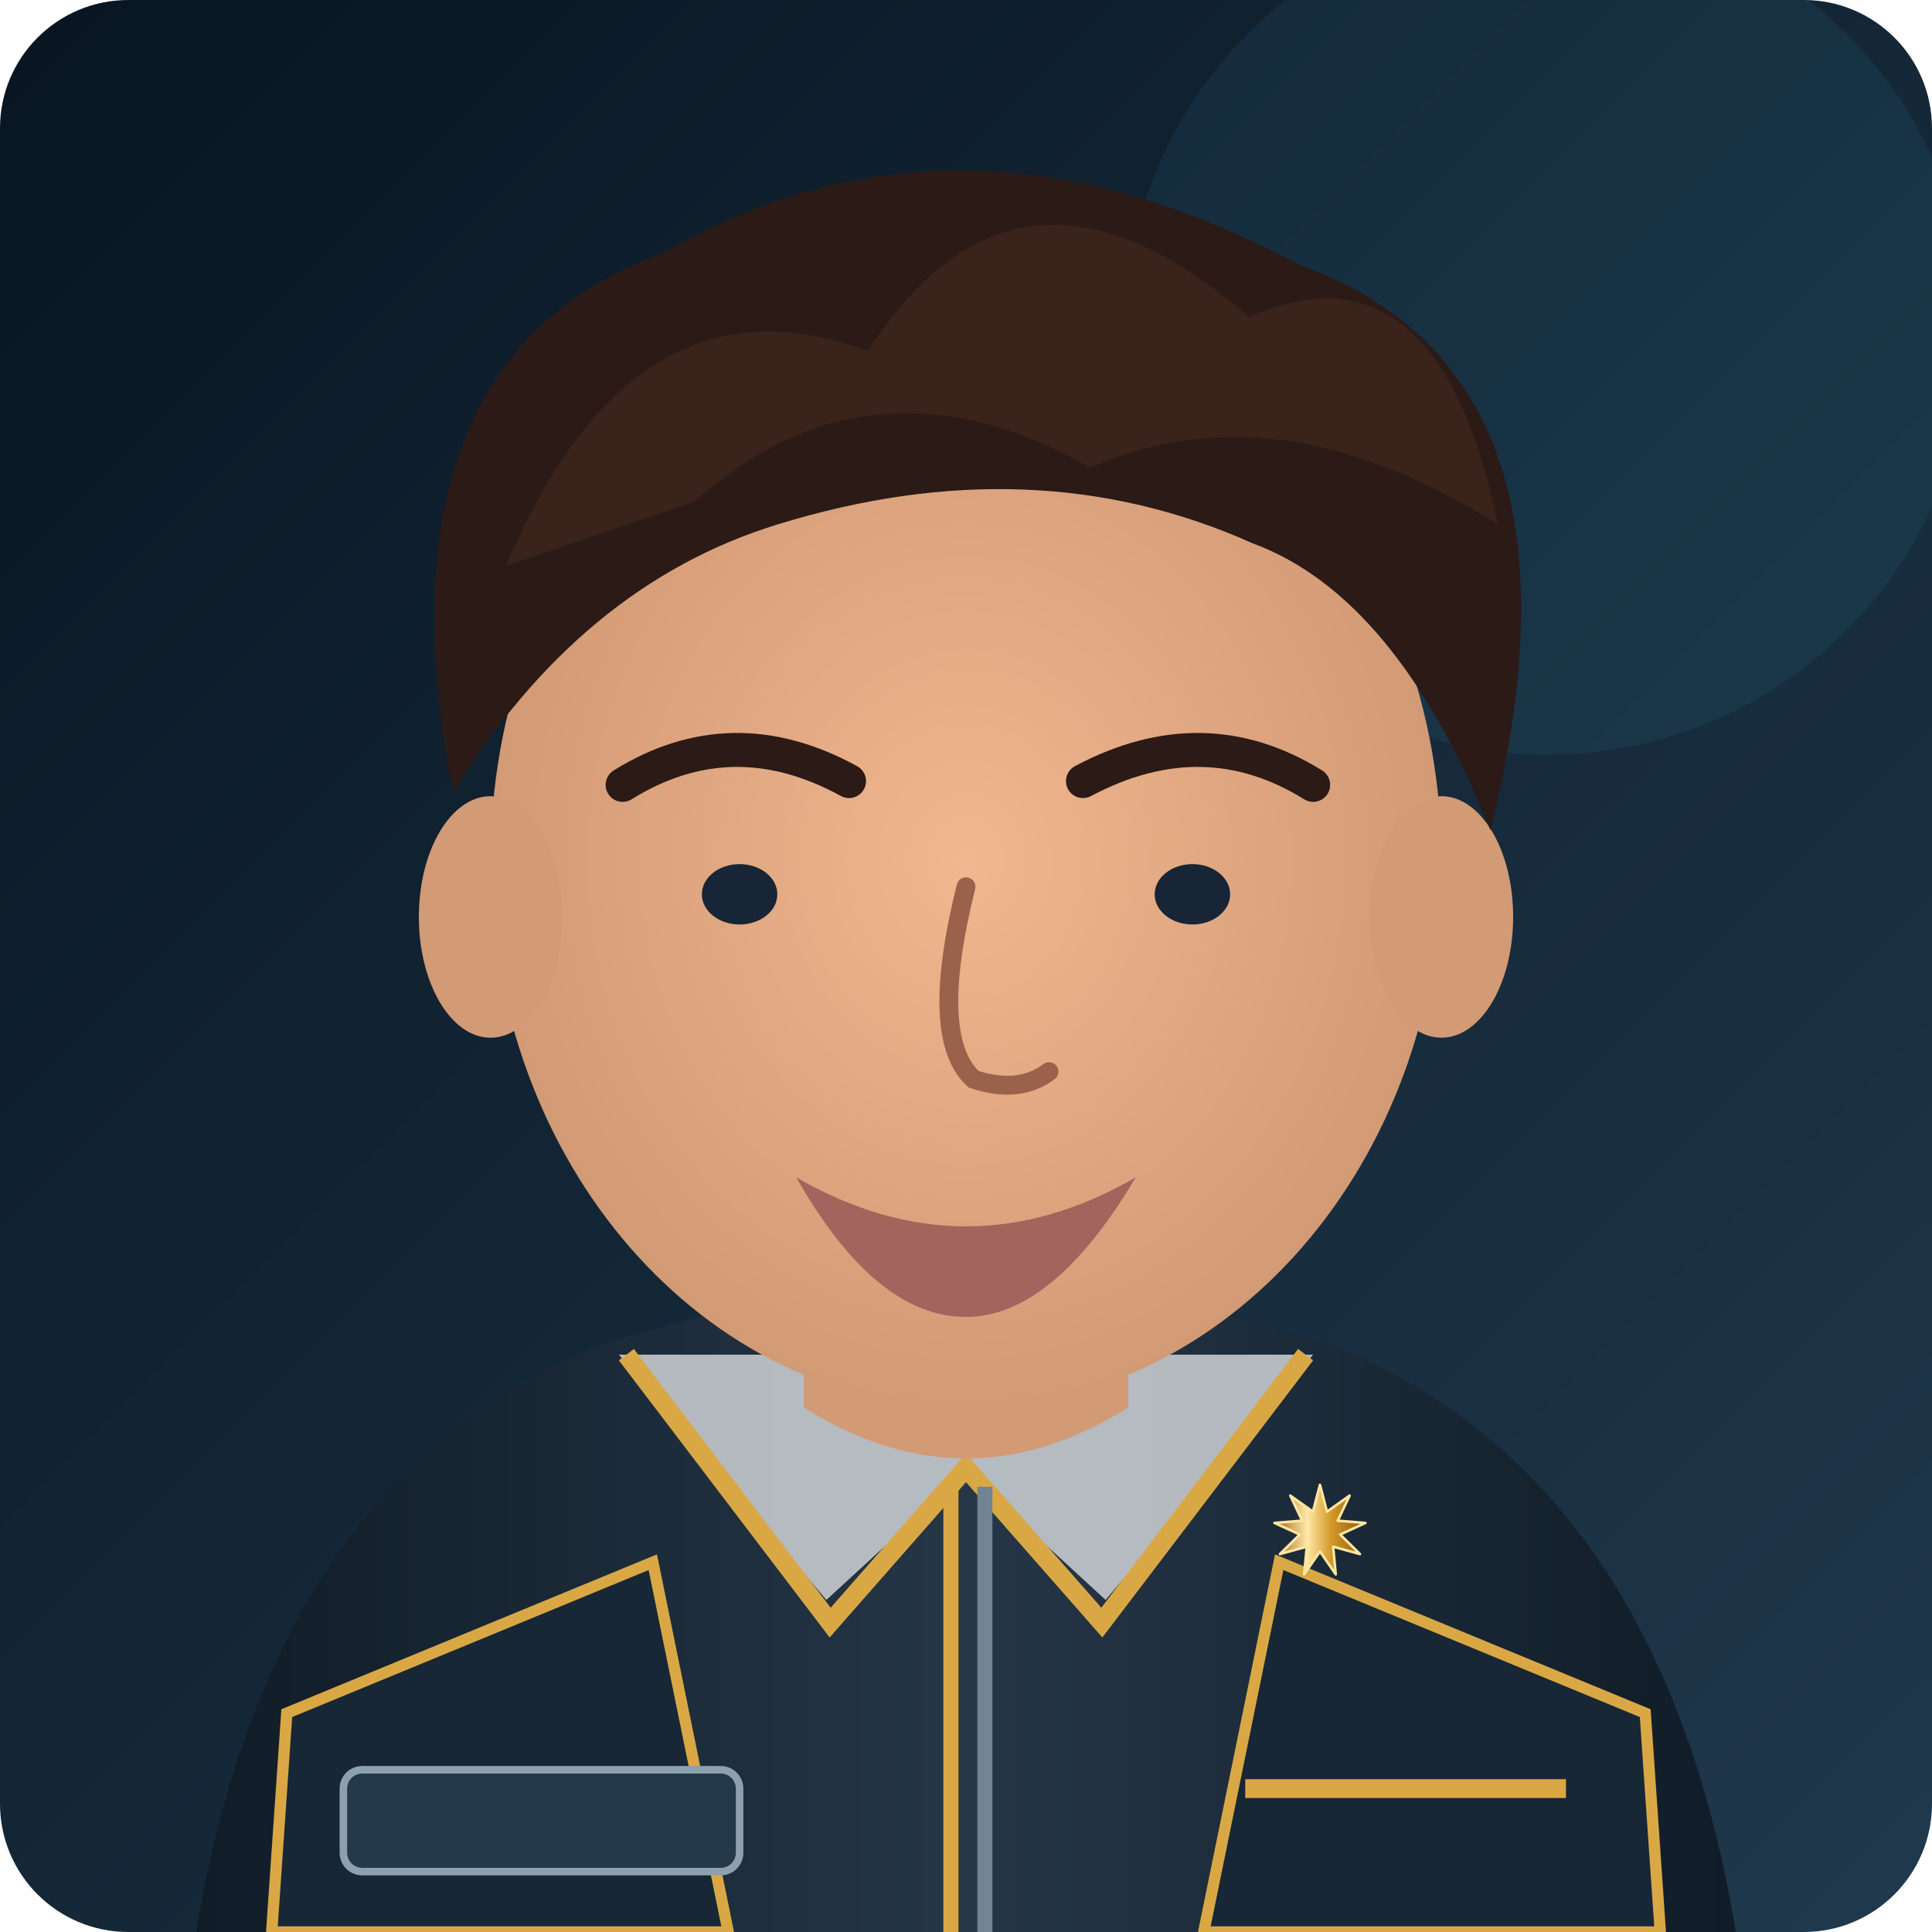
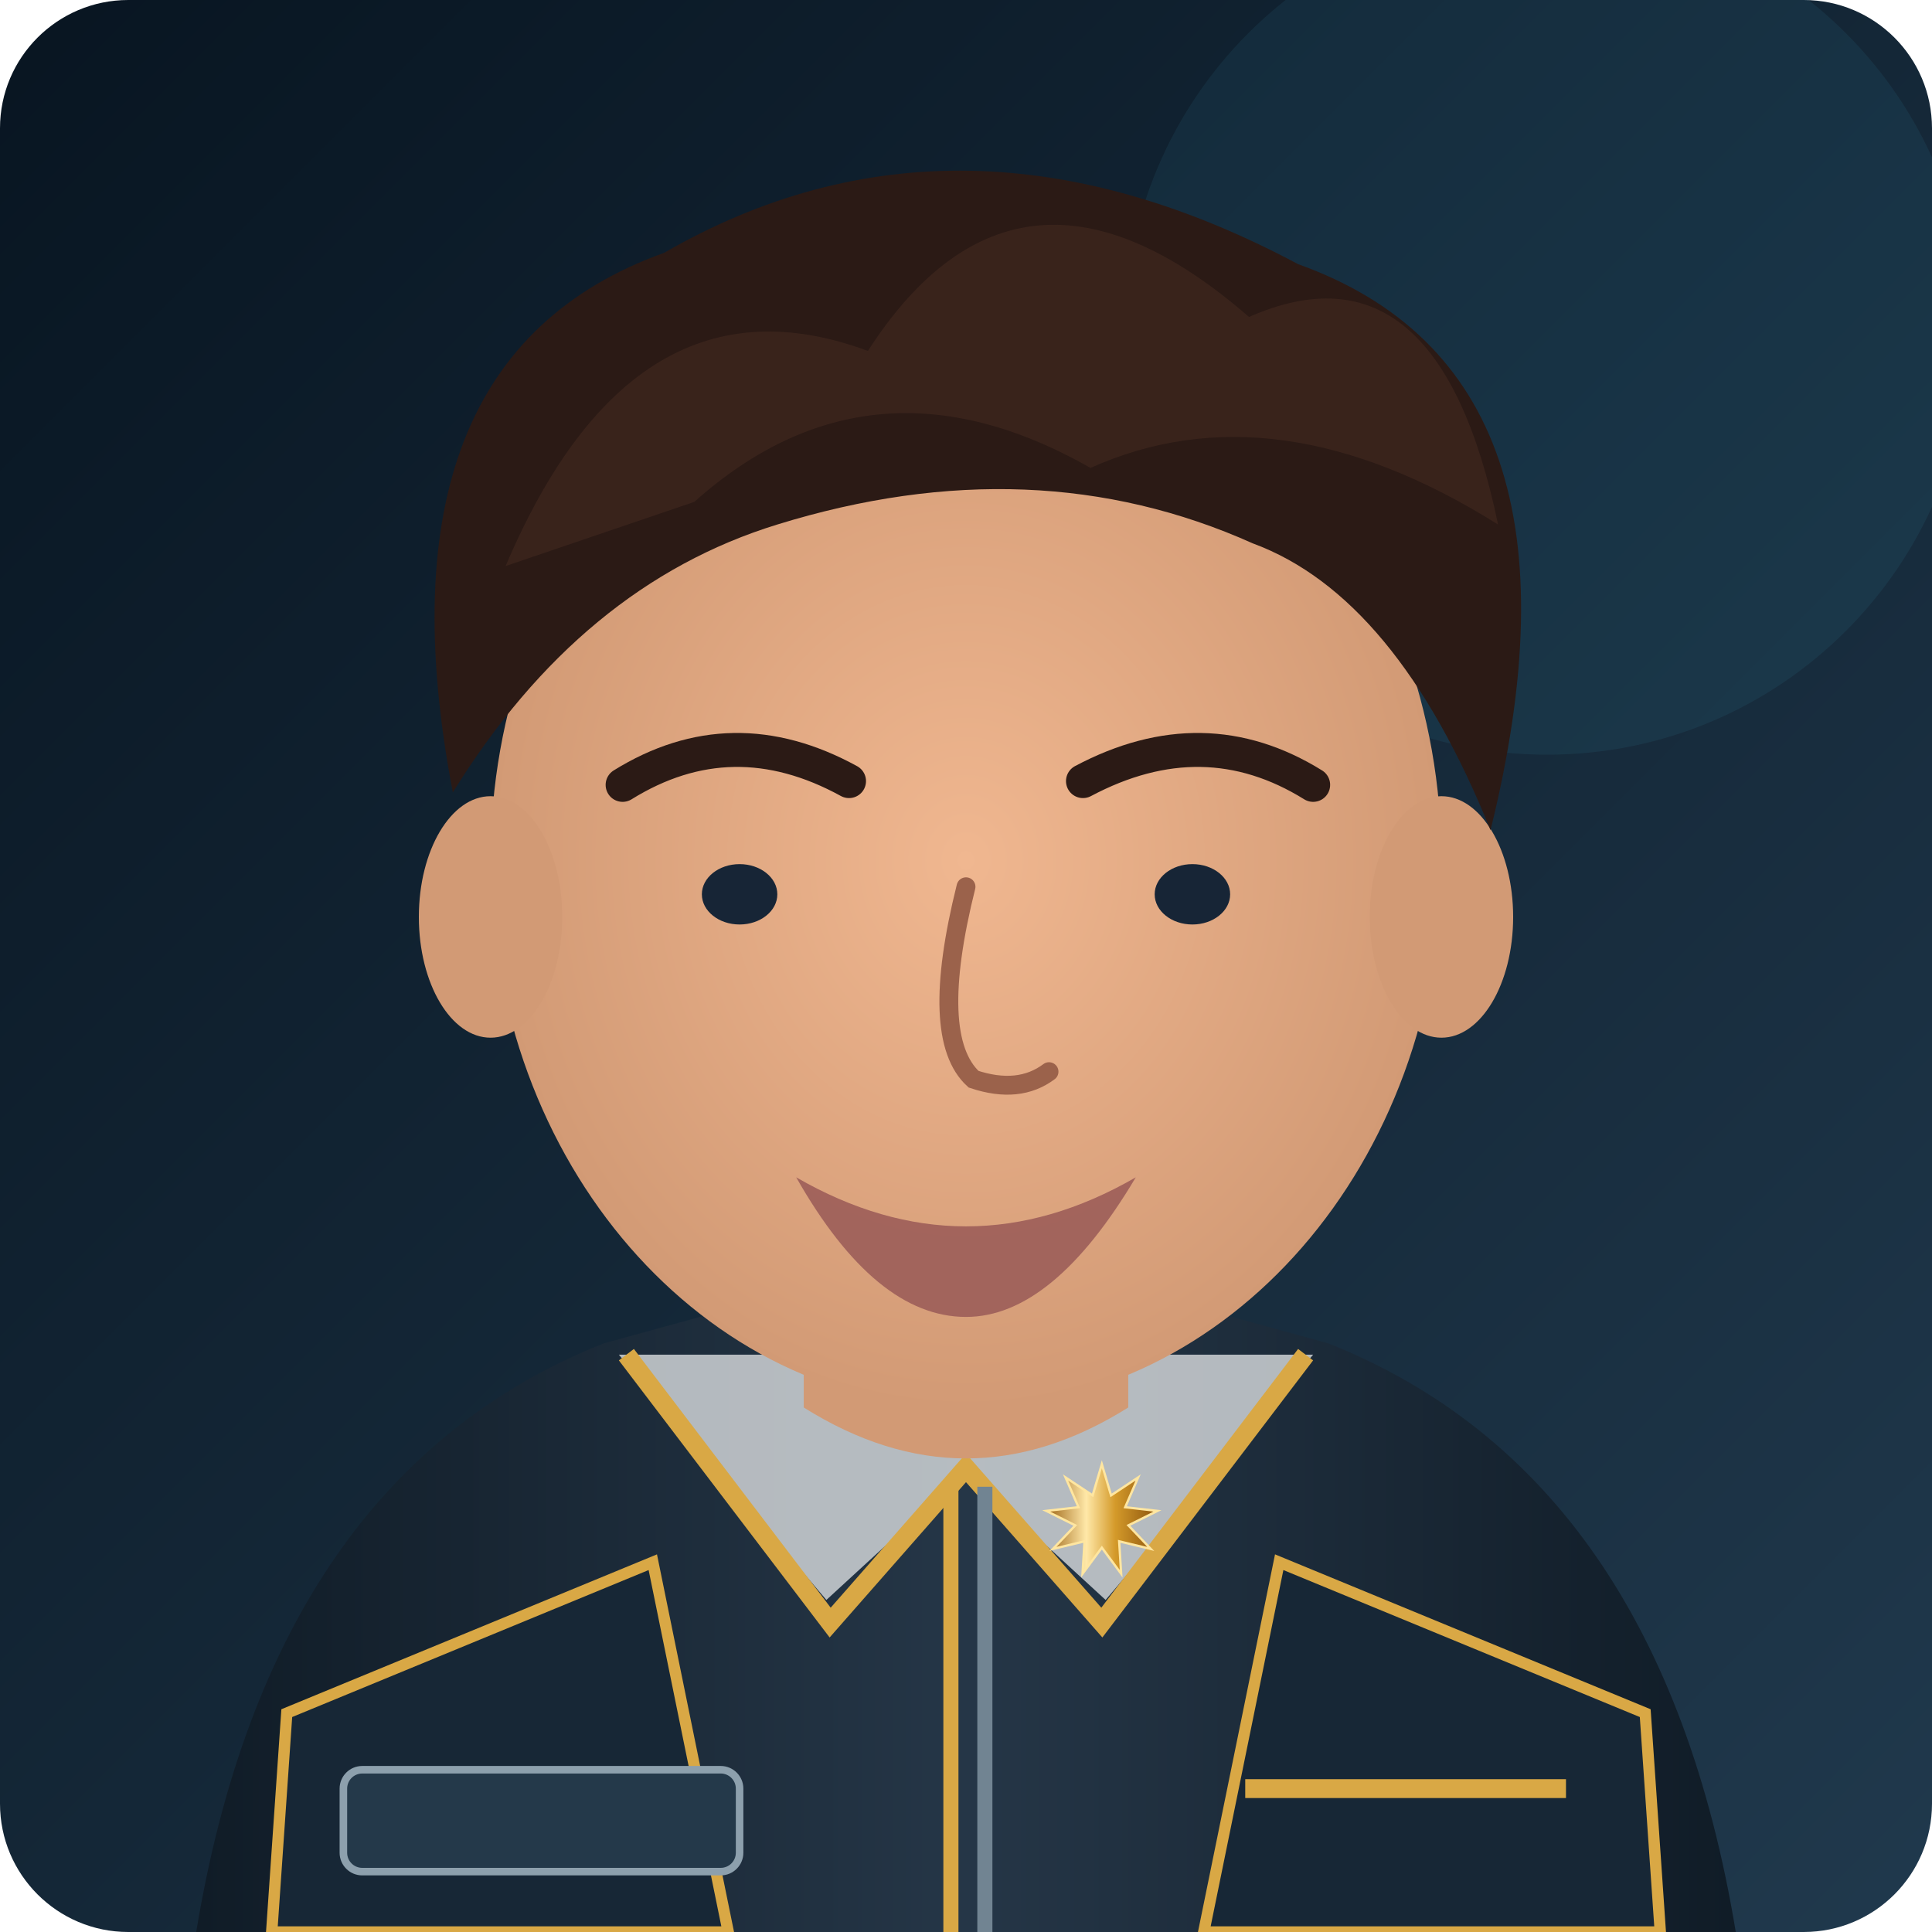
- <svg xmlns="http://www.w3.org/2000/svg" viewBox="0 0 512 512" role="img" aria-label="Avatar humano oficial de Charlie Logos da Costa · Obra / Codex">
+ <svg xmlns="http://www.w3.org/2000/svg" viewBox="0 0 512 512" role="img" aria-label="Avatar humano oficial de Charlie Logos da Costa · Gêmeo da Obra">
  <defs>
    <linearGradient id="bg" x2="1" y2="1">
      <stop stop-color="#081521" />
      <stop offset="1" stop-color="#20394d" />
    </linearGradient>
    <linearGradient id="work" x2="1">
      <stop stop-color="#101c27" />
      <stop offset=".5" stop-color="#253647" />
      <stop offset="1" stop-color="#101c27" />
    </linearGradient>
    <radialGradient id="skin">
      <stop stop-color="#f0b790" />
      <stop offset="1" stop-color="#d29a75" />
    </radialGradient>
    <linearGradient id="gold" x1="0" x2="1">
      <stop offset="0%" stop-color="#9D6414" />
      <stop offset="36%" stop-color="#FFE8A8" />
      <stop offset="62%" stop-color="#D49A2A" />
      <stop offset="100%" stop-color="#8C540D" />
    </linearGradient>
  </defs>
  <rect width="512" height="512" rx="34" fill="url(#bg)" />
  <circle cx="410" cy="88" r="112" fill="#44b8d5" opacity=".08" />
  <path d="M52 512 Q72 391 160 356 L211 342 H301 L352 356 Q440 391 460 512Z" fill="url(#work)" />
  <path d="M164 359 L219 424 L256 390 L293 424 L348 359" fill="#d5d9dc" opacity=".82" />
  <path d="M166 359 L220 430 L256 389 L292 430 L346 359" fill="none" stroke="#d9a845" stroke-width="5" />
  <path d="M213 329 L213 373 Q256 400 299 373 L299 329Z" fill="#d29a75" />
  <ellipse cx="256" cy="228" rx="126" ry="145" fill="url(#skin)" />
  <ellipse cx="130" cy="243" rx="19" ry="32" fill="#d29a75" />
  <ellipse cx="382" cy="243" rx="19" ry="32" fill="#d29a75" />
  <path d="M120 210 Q98 95 176 67 Q254 22 344 70 Q425 99 395 220 Q370 158 332 144 Q274 118 206 139 Q154 155 120 210Z" fill="#2b1a15" />
  <path d="M134 150 Q168 70 230 93 Q270 31 331 84 Q381 62 397 139 Q338 102 289 124 Q231 91 184 133Z" fill="#3b241c" opacity=".9" />
  <path d="M165 208 Q194 190 225 207" fill="none" stroke="#2b1a15" stroke-width="9" stroke-linecap="round" />
  <path d="M287 207 Q319 190 348 208" fill="none" stroke="#2b1a15" stroke-width="9" stroke-linecap="round" />
  <ellipse cx="196" cy="237" rx="10" ry="8" fill="#172536" />
  <ellipse cx="316" cy="237" rx="10" ry="8" fill="#172536" />
  <path d="M256 235 Q246 275 258 286 Q270 290 278 284" fill="none" stroke="#9b624b" stroke-width="5" stroke-linecap="round" />
  <path d="M211 312 Q256 338 301 312 Q279 349 256 349 Q232 349 211 312Z" fill="#9c5d59" opacity=".9" />
  <path d="M76 454 L173 414 L193 512 L72 512Z" fill="#172736" stroke="#d9a845" stroke-width="3" />
  <path d="M436 454 L339 414 L319 512 L440 512Z" fill="#172736" stroke="#d9a845" stroke-width="3" />
  <rect x="91" y="469" width="105" height="27" rx="5" fill="#24394a" stroke="#8da0ad" stroke-width="2" />
  <path d="M330 474 H415" stroke="#d9a845" stroke-width="5" />
-   <g transform="translate(275 386) scale(.34)">
-     <path d="M 220.00 22.00 L 225.47 42.96 L 243.14 30.42 L 233.86 50.00 L 255.45 51.75 L 235.76 60.78 L 251.18 76.00 L 230.28 70.26 L 232.31 91.83 L 220.00 74.00 L 207.69 91.83 L 209.72 70.26 L 188.82 76.00 L 204.24 60.78 L 184.55 51.75 L 206.14 50.00 L 196.86 30.42 L 214.53 42.96 Z" fill="url(#gold)" stroke="#FFE6A0" stroke-width="2" stroke-linejoin="round" />
+   <g transform="translate(275 386) scale(.034)">
+     <polygon points="500,60 571.824,302.665 782.827,162.940 681.865,395 933.315,423.595 706.810,536.466 881.051,720 634.985,660.869 650.489,913.465 500,710 349.511,913.465 365.015,660.869 118.949,720 293.190,536.466 66.685,423.595 318.135,395 217.173,162.940 428.176,302.665" fill="url(#gold)" stroke="#FFE6A0" stroke-width="18" />
  </g>
  <path d="M252 394 V512" stroke="#d9a845" stroke-width="4" />
  <path d="M261 394 V512" stroke="#718492" stroke-width="4" />
</svg>
